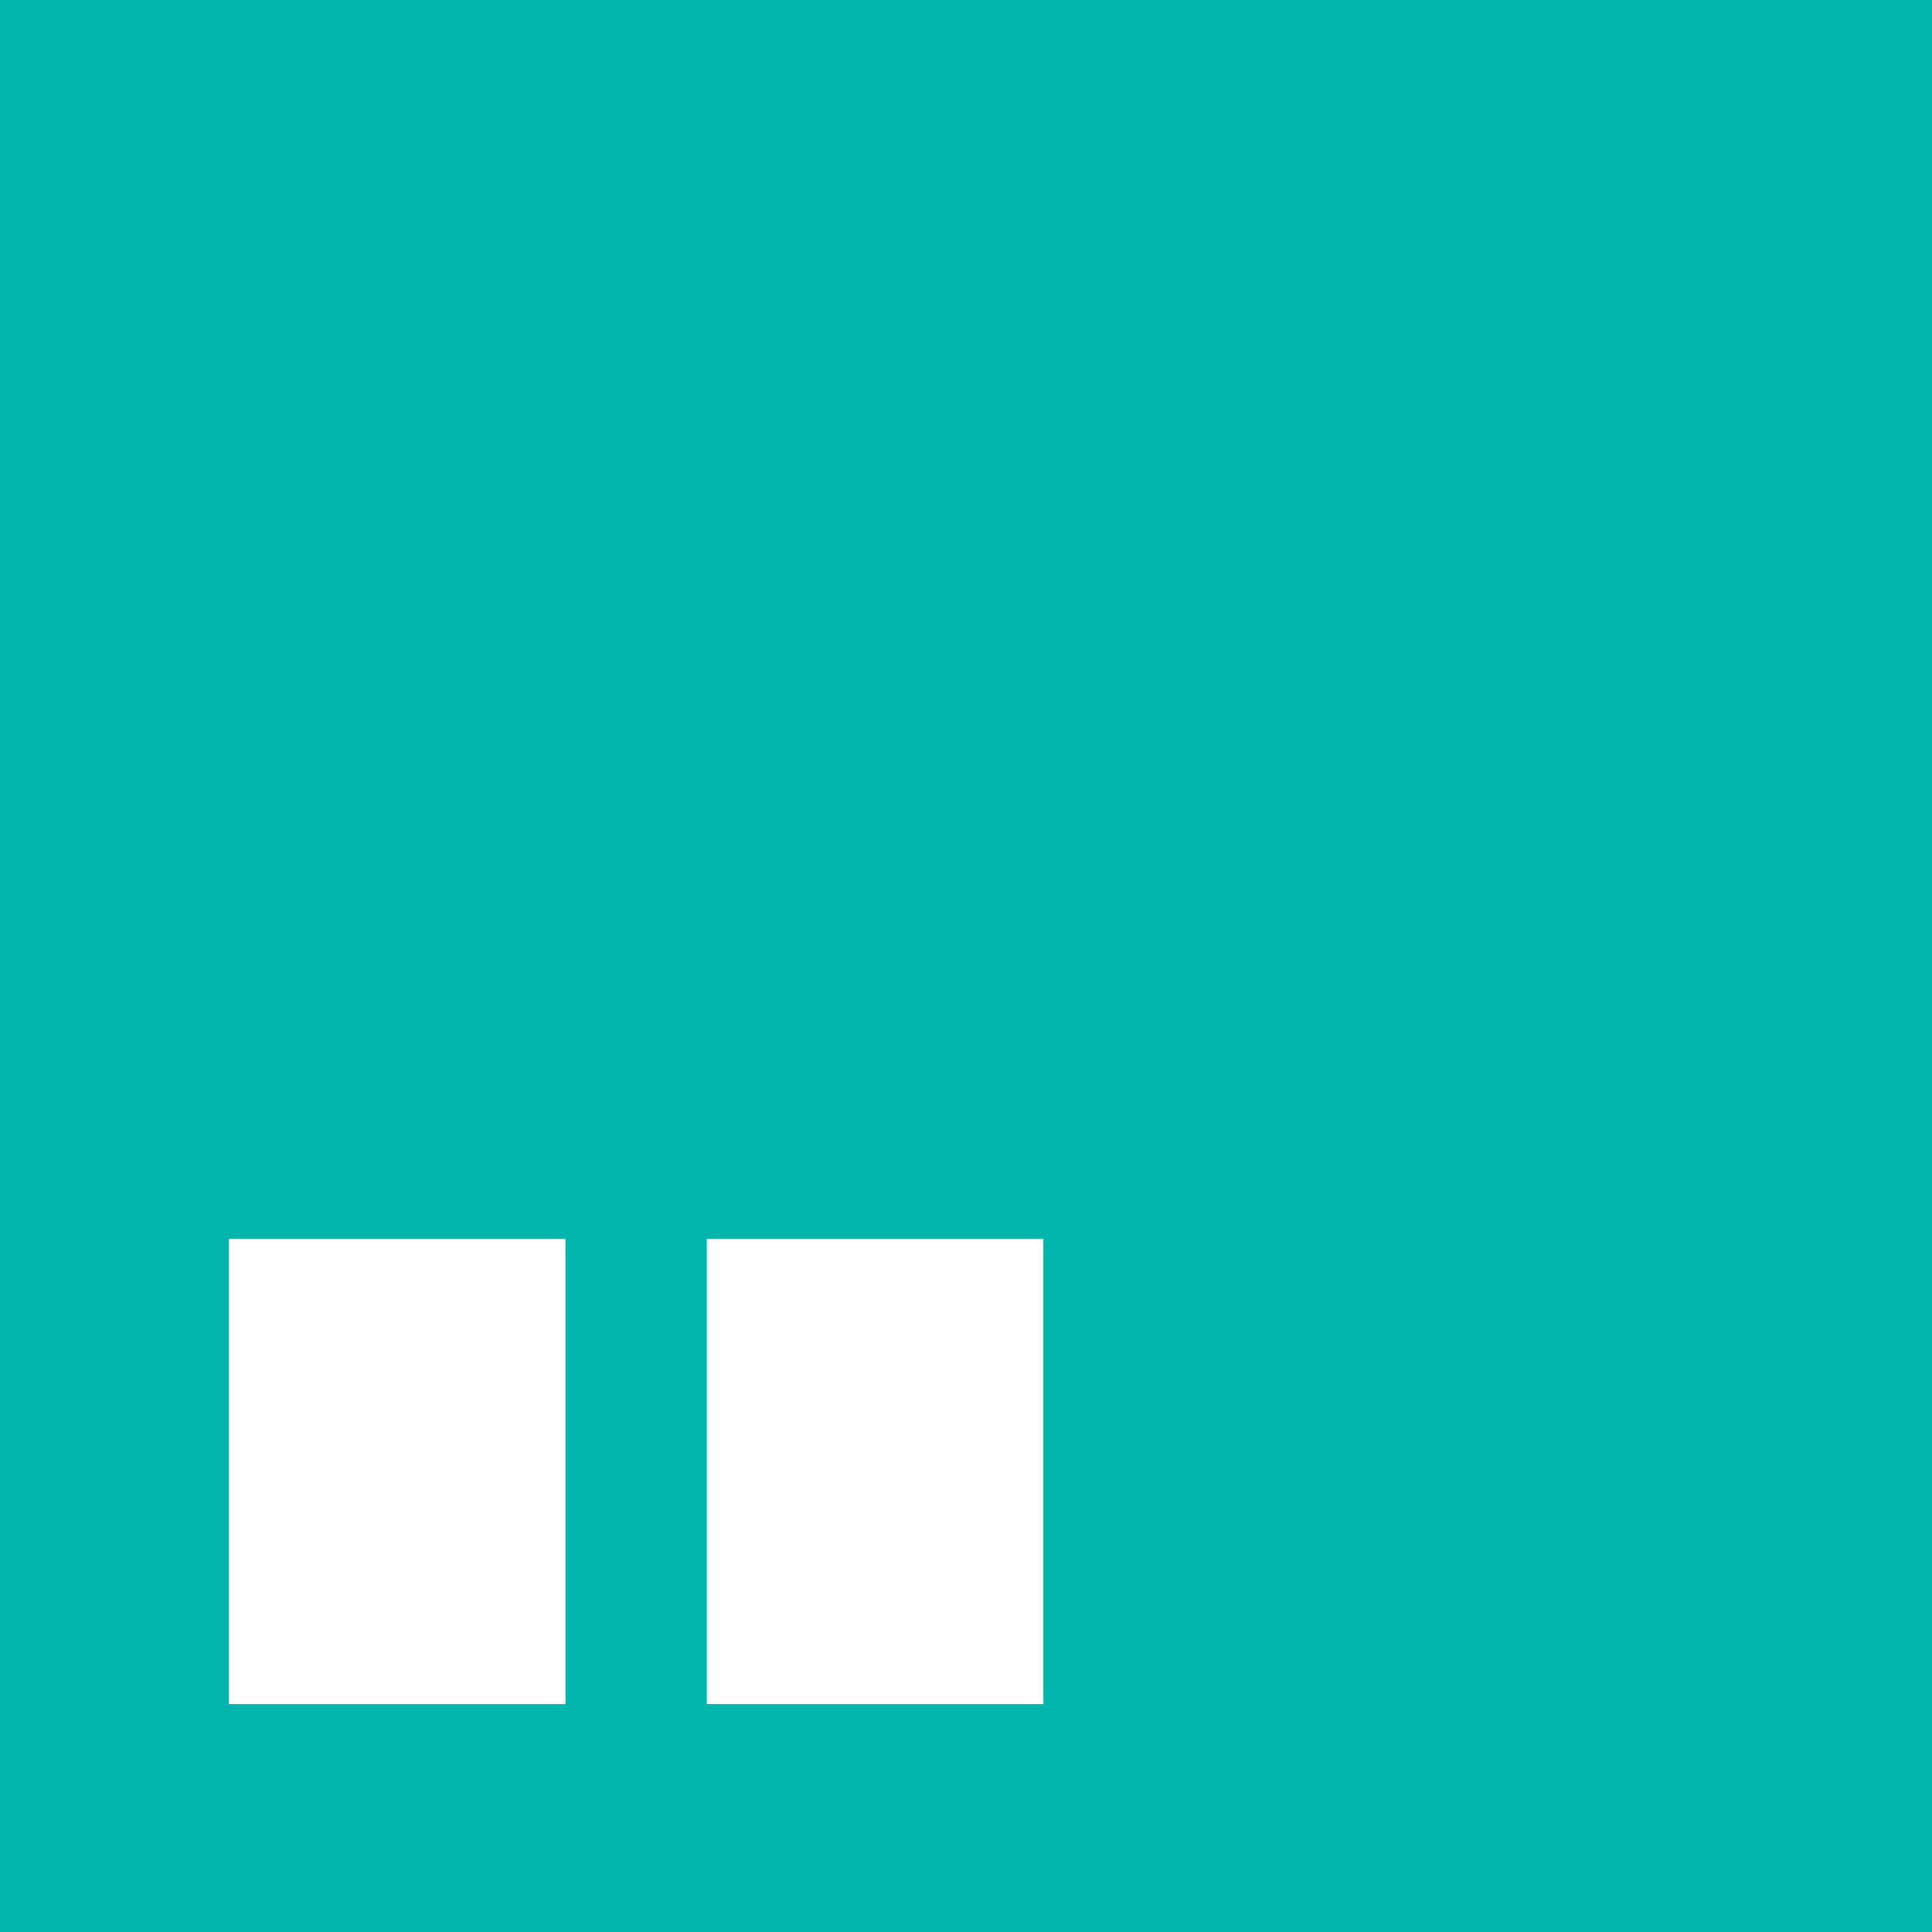
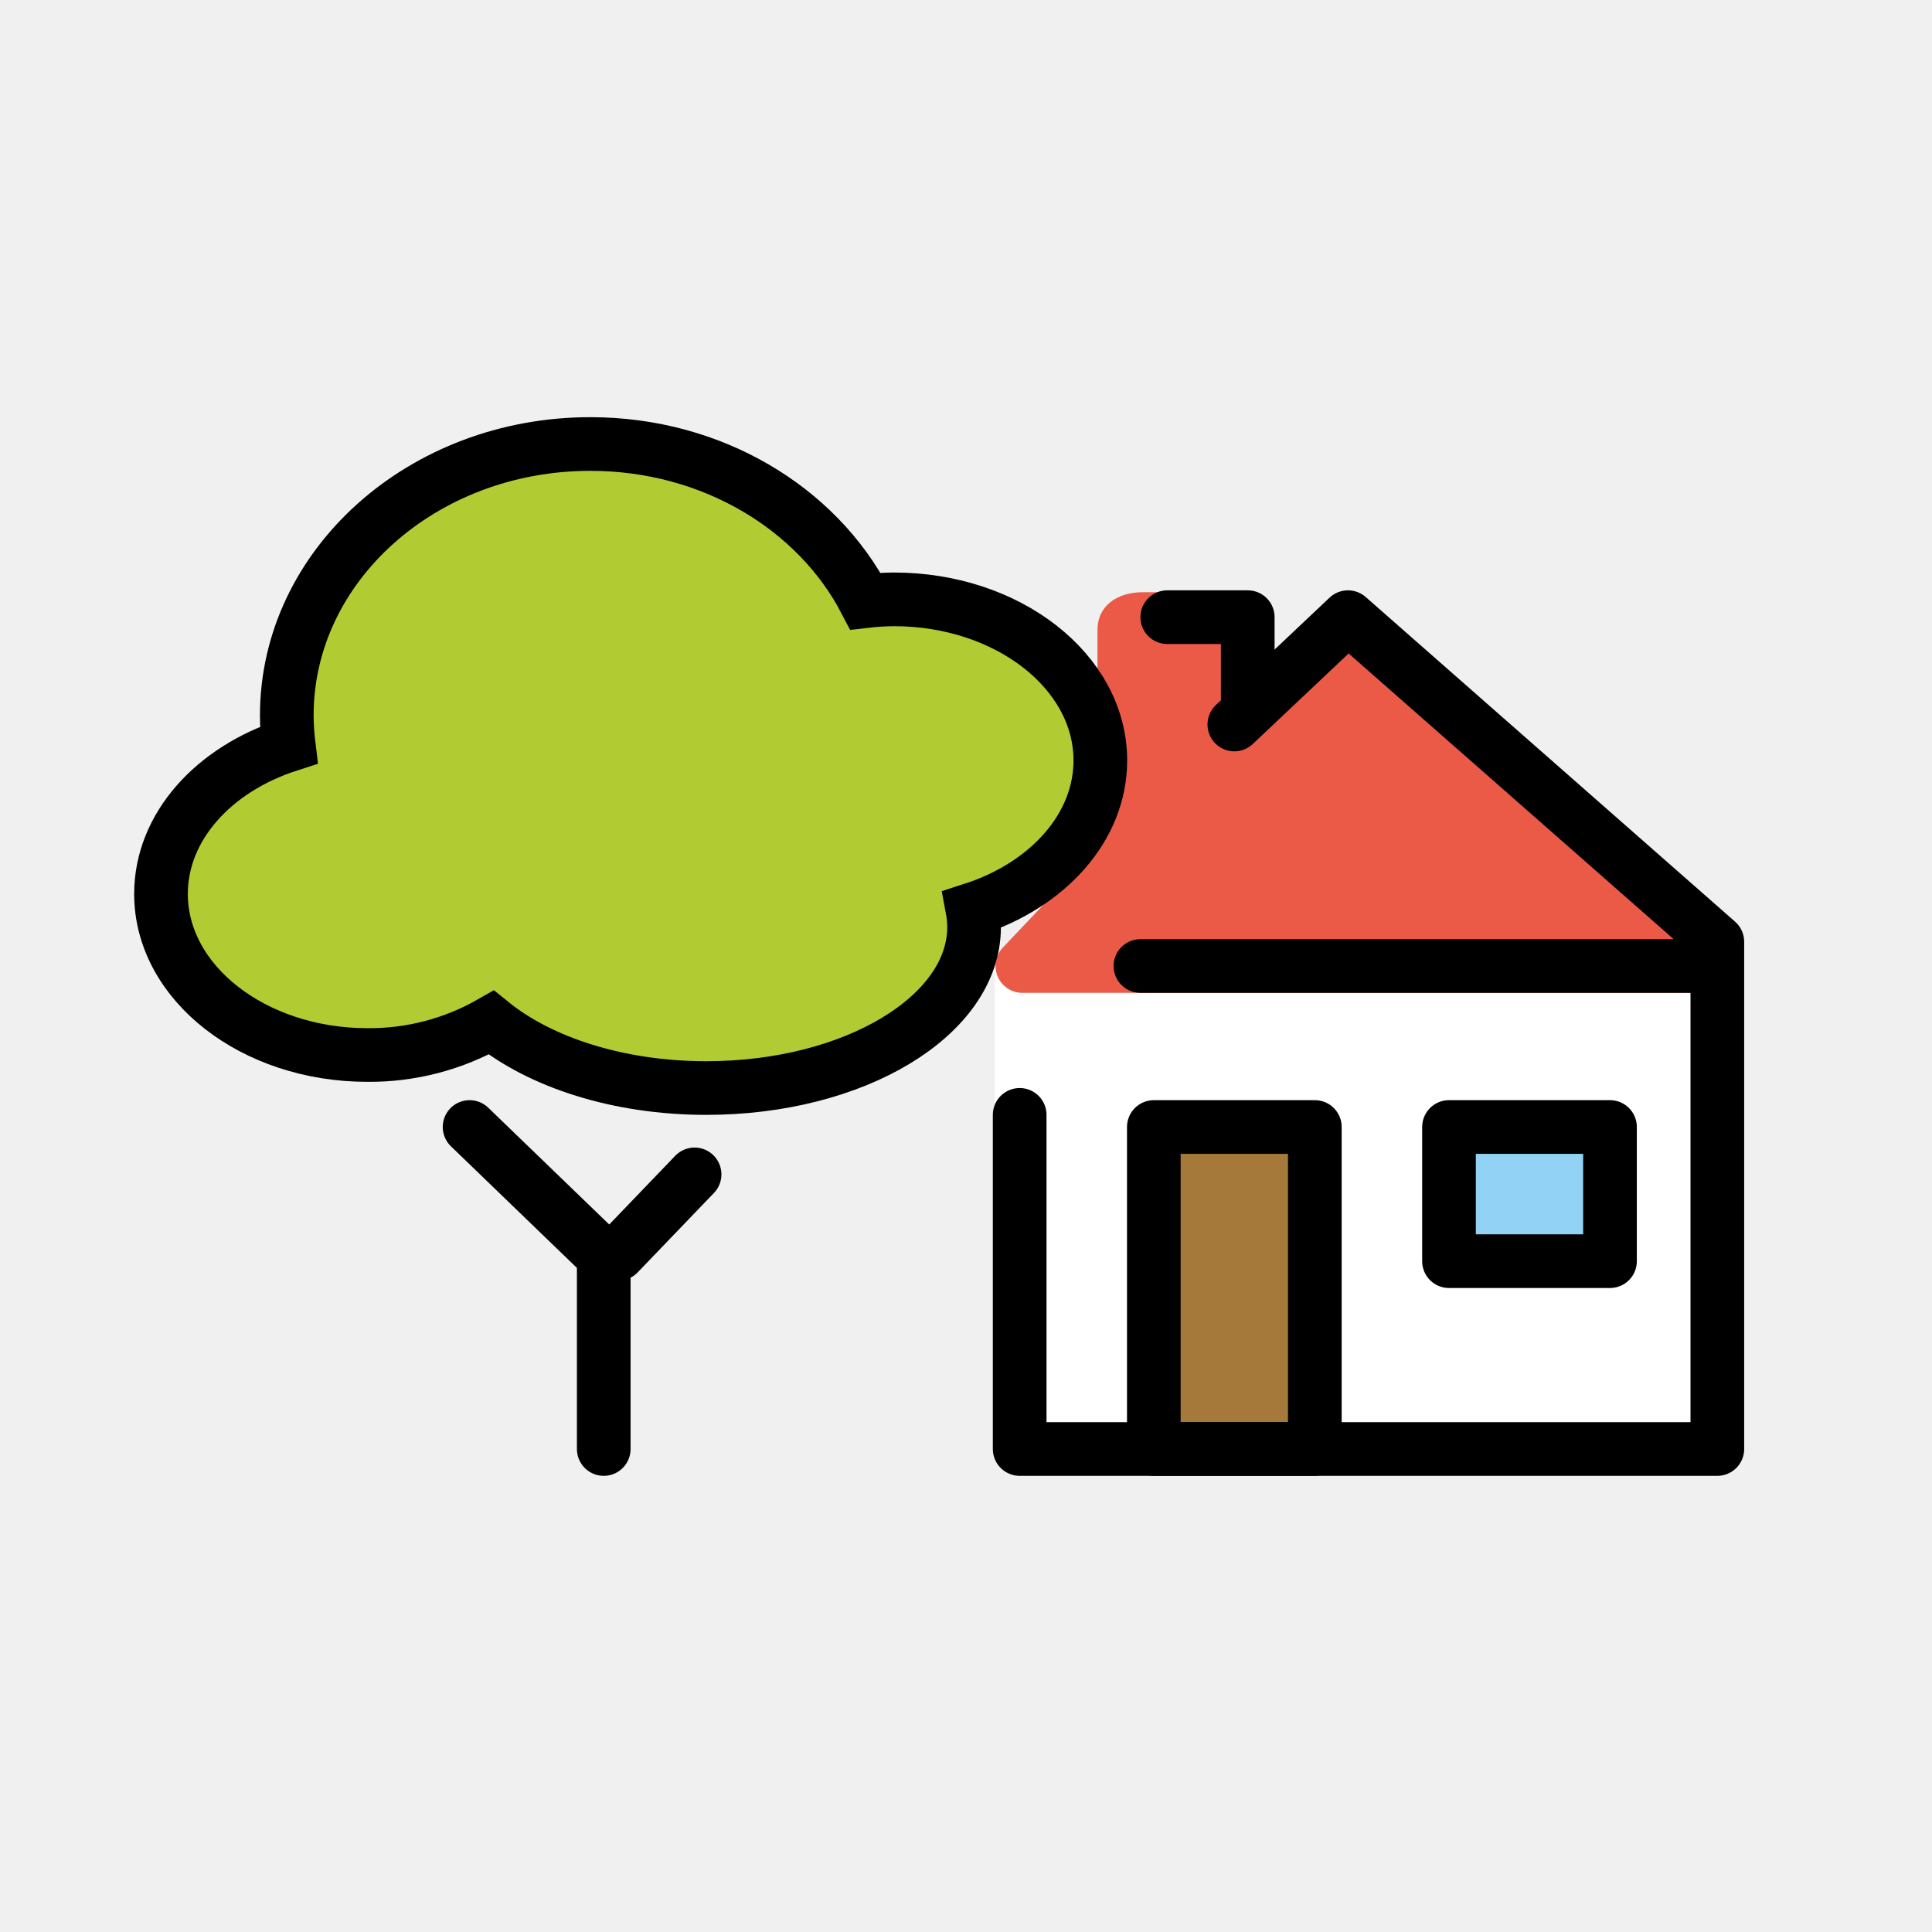
- <svg xmlns="http://www.w3.org/2000/svg" version="1.1" id="Ebene_1" x="0px" y="0px" viewBox="0 0 141.73 141.73" style="enable-background:new 0 0 141.73 141.73;" xml:space="preserve">
-   <style type="text/css">
- 	.st0{fill:#00B5AD;}
- 	.st1{fill:#FFFFFF;}
- </style>
-   <rect y="0" class="st0" width="141.73" height="141.73" />
-   <rect x="16.79" y="90.88" class="st1" width="24.69" height="34.13" />
-   <rect x="51.85" y="90.88" class="st1" width="24.69" height="34.13" />
+ <svg xmlns="http://www.w3.org/2000/svg" id="emoji" viewBox="0 0 72 72" version="1.1">
+   <g id="color">
+     <rect x="37.075" y="36.053" width="26.884" height="18.114" fill="#FFFFFF" />
+     <polygon fill="#EA5A47" stroke="#EA5A47" stroke-linecap="round" stroke-linejoin="round" stroke-miterlimit="10" stroke-width="2" points="50.235,23.2 38.1,36 63.5,36" />
+     <path fill="#EA5A47" d="M47.3,26l-6.4,6.059v-8.573c0-0.931,0.755-1.416,1.686-1.416h3.028 c0.931,0,1.686,0.485,1.686,1.416C47.3,23.486,47.3,26,47.3,26z" />
+     <rect x="43" y="42" width="6" height="12" fill="#A57939" />
+     <rect x="54" y="42" width="6" height="5" fill="#92D3F5" />
+     <path fill="#B1CC33" d="M41.006,28.339c0-3.312-3.445-6.003-7.694-6.003c-0.355,0.003-0.71,0.025-1.062,0.066 c-1.8-3.455-5.707-5.855-10.25-5.855c-6.248,0-11.312,4.529-11.312,10.114c0.001,0.369,0.025,0.738,0.07,1.104 C7.966,28.666,6,30.81,6,33.314c0,3.312,3.445,6.003,7.694,6.003c1.615,0.014,3.206-0.402,4.614-1.207 c1.818,1.477,4.726,2.438,8.015,2.438c5.511,0,9.978-2.688,9.978-6.003c-0.001-0.219-0.021-0.438-0.061-0.653 C39.036,32.99,41.006,30.845,41.006,28.339z" />
+   </g>
+   <g id="hair" />
+   <g id="skin" />
+   <g id="skin-shadow" />
+   <g id="line">
+     <polyline fill="none" stroke="#000000" stroke-linecap="round" stroke-linejoin="round" stroke-miterlimit="10" stroke-width="2" points="46,27 50.235,23 64,35.098 64,54 38,54 38,41.548" />
+     <rect x="43" y="42" width="6" height="12" fill="none" stroke="#000000" stroke-linecap="round" stroke-linejoin="round" stroke-miterlimit="10" stroke-width="2" />
+     <rect x="54" y="42" width="6" height="5" fill="none" stroke="#000000" stroke-linecap="round" stroke-linejoin="round" stroke-miterlimit="10" stroke-width="2" />
+     <polyline fill="none" stroke="#000000" stroke-linecap="round" stroke-linejoin="round" stroke-miterlimit="10" stroke-width="2" points="43.5,23 46.5,23 46.5,26" />
+     <path fill="none" stroke="#000000" stroke-miterlimit="10" stroke-width="2" d="M31.245,39.34" />
+     <polyline fill="none" stroke="#000000" stroke-linecap="round" stroke-linejoin="round" stroke-width="2" points="22.5,54 22.5,46.827 17.5,42" />
+     <line x1="23.041" x2="25.885" y1="46.727" y2="43.766" fill="none" stroke="#000000" stroke-linecap="round" stroke-linejoin="round" stroke-width="2" />
+     <path fill="none" stroke="#000000" stroke-linecap="round" stroke-miterlimit="10" stroke-width="2" d="M41.006,28.339 c0-3.312-3.445-6.003-7.694-6.003c-0.355,0.003-0.71,0.025-1.062,0.066c-1.8-3.455-5.707-5.855-10.25-5.855 c-6.248,0-11.312,4.529-11.312,10.114c0.001,0.369,0.025,0.738,0.07,1.104C7.966,28.666,6,30.81,6,33.314 c0,3.312,3.445,6.003,7.694,6.003c1.615,0.014,3.206-0.402,4.614-1.207c1.818,1.477,4.726,2.438,8.015,2.438 c5.511,0,9.978-2.688,9.978-6.003c-0.001-0.219-0.021-0.438-0.061-0.653 C39.036,32.99,41.006,30.845,41.006,28.339z" />
+     <line x1="63.5" x2="42.5" y1="36" y2="36" fill="none" stroke="#000000" stroke-linecap="round" stroke-linejoin="round" stroke-miterlimit="10" stroke-width="2" />
+   </g>
</svg>
